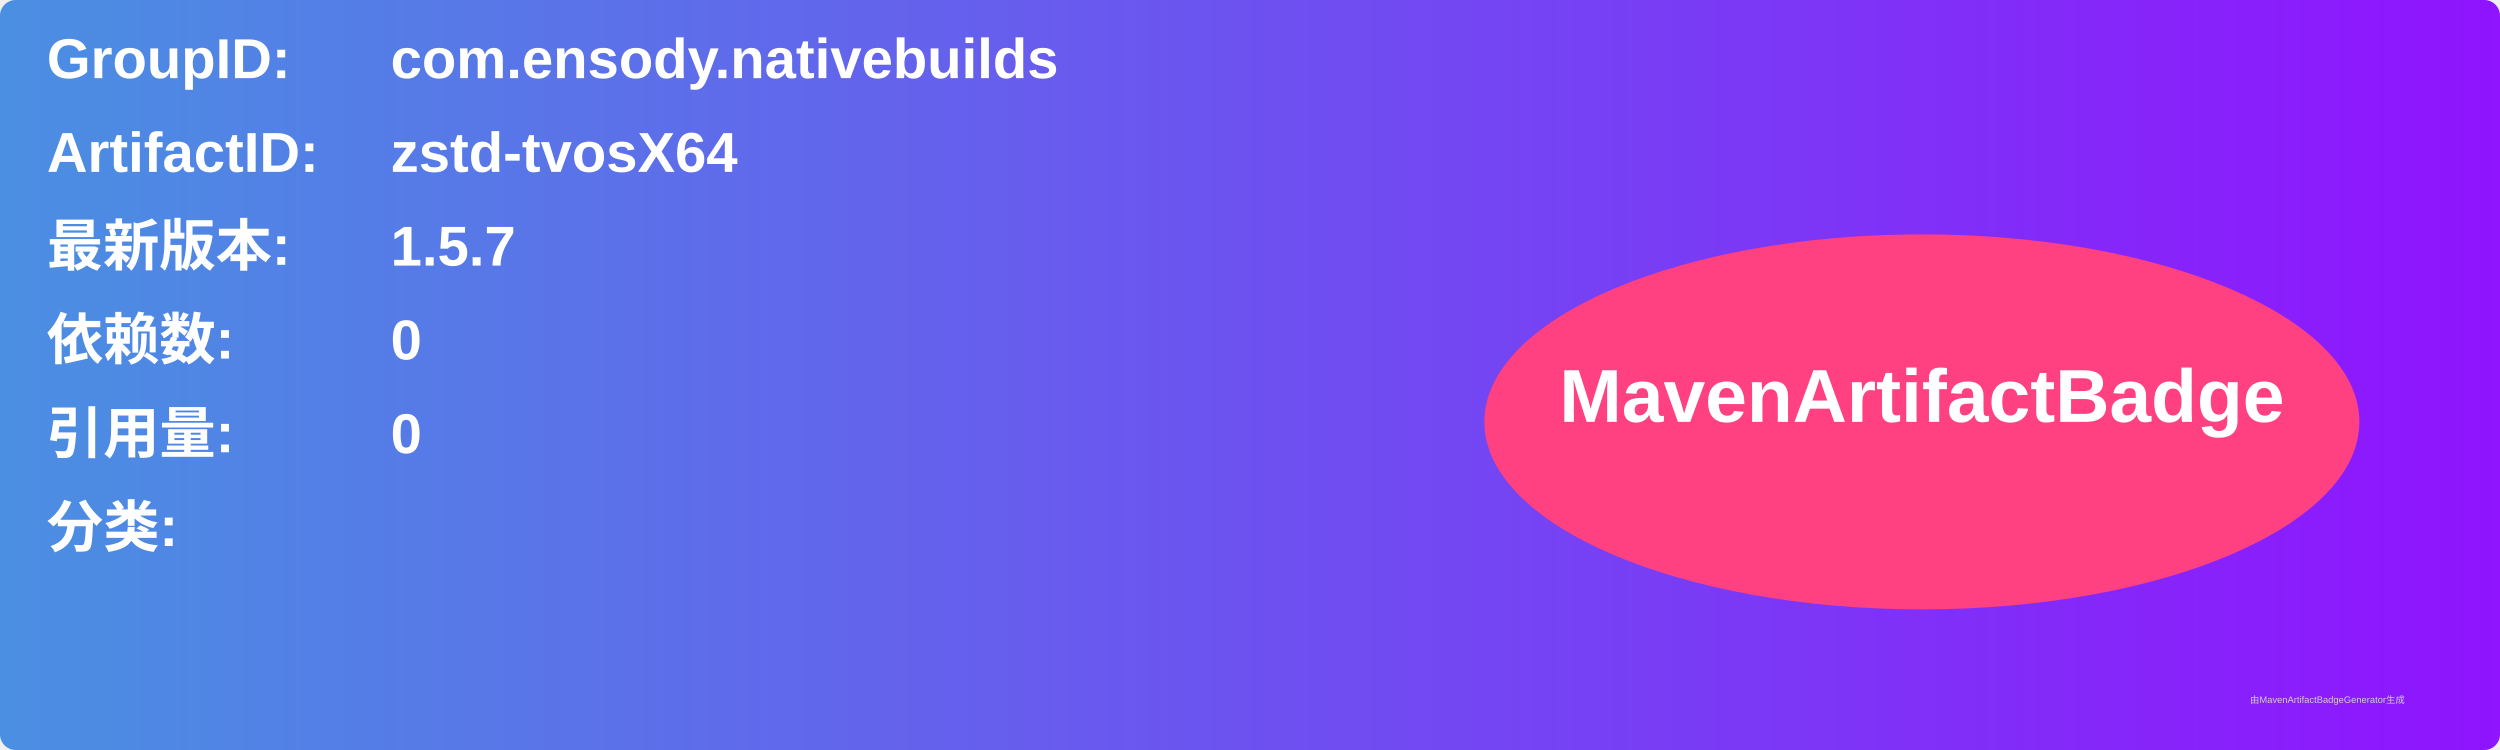
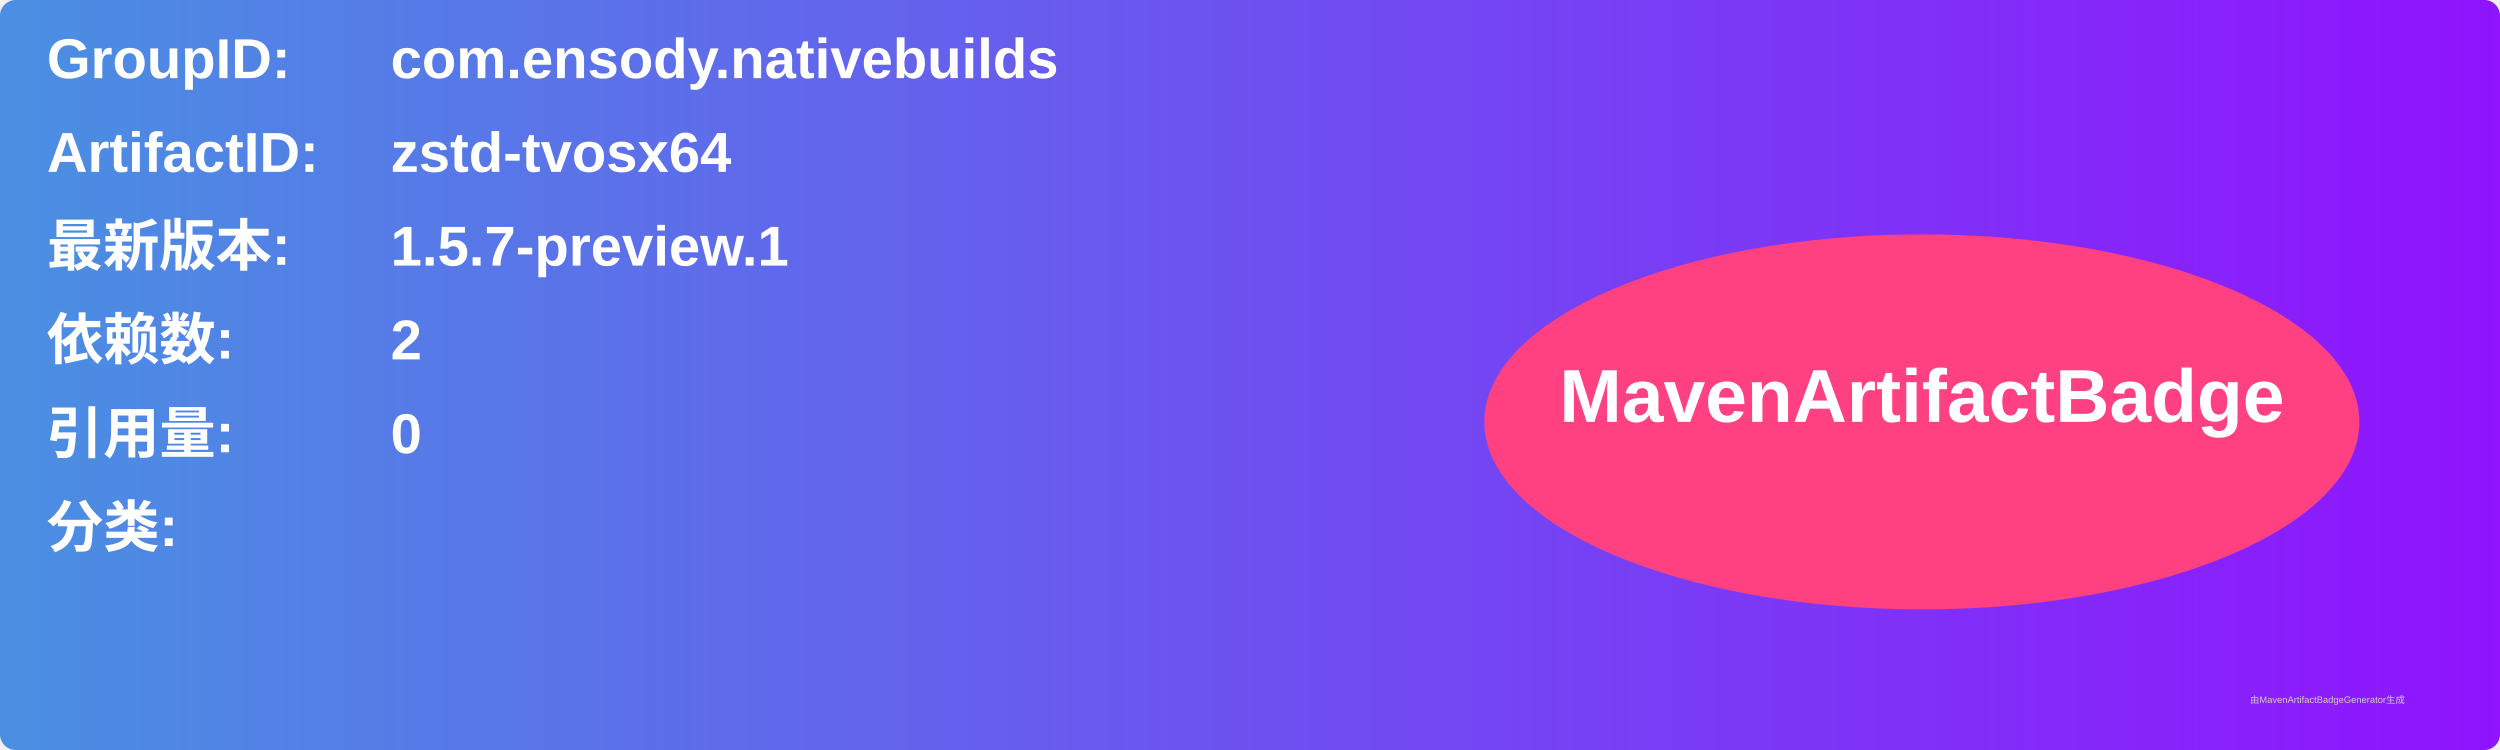
<svg xmlns="http://www.w3.org/2000/svg" width="800" height="240" viewBox="0 0 800 240">
  <linearGradient id="grad" x1="0%" y1="0%" x2="100%" y2="0%">
    <stop offset="0%" stop-color="#4a90e2" />
    <stop offset="100%" stop-color="#9013fe" />
  </linearGradient>
  <rect width="100%" height="100%" rx="5" ry="5" fill="url(#grad)" />
  <g transform="translate(15, 15)">
    <text x="0" y="10" font-family="Arial" font-size="18" fill="white" font-weight="bold" width="260">GroupID:</text>
    <text x="110" y="10" font-family="Arial" font-size="18" fill="white" font-weight="bold" width="460">com.ensody.nativebuilds</text>
    <text x="0" y="40" font-family="Arial" font-size="18" fill="white" font-weight="bold" width="260">ArtifactID:</text>
-     <text x="110" y="40" font-family="Arial" font-size="18" fill="white" font-weight="bold" width="460">zstd-tvosX64</text>
+     <text x="110" y="40" font-family="Arial" font-size="18" fill="white" font-weight="bold" width="460">zstd-tvosx64</text>
    <text x="0" y="70" font-family="Arial" font-size="18" fill="white" font-weight="bold">最新版本:</text>
    <text x="110" y="70" font-family="Arial" font-size="18" fill="white" font-weight="bold">
-       <tspan font-weight="bold">1.5.7</tspan>
+       <tspan font-weight="bold">1.5.7-preview.1</tspan>
    </text>
    <text x="0" y="100" font-family="Arial" font-size="18" fill="white" font-weight="bold">依赖数: </text>
    <text x="110" y="100" font-family="Arial" font-size="18" fill="white">
-       <tspan font-weight="bold">0</tspan>
+       <tspan font-weight="bold">2</tspan>
    </text>
    <text x="0" y="130" font-family="Arial" font-size="18" fill="white" font-weight="bold">引用量: </text>
    <text x="110" y="130" font-family="Arial" font-size="18" fill="white">
      <tspan font-weight="bold">0</tspan>
    </text>
    <text x="0" y="160" font-family="Arial" font-size="18" fill="white" font-weight="bold">分类:</text>
    <text x="10" y="190" font-family="Arial" font-size="10" fill="white">
      <tspan font-weight="bold" />
    </text>
    <ellipse cx="600" cy="120" rx="140" ry="60" fill="#ff4081" />
    <text x="600" y="120" text-anchor="middle" font-family="Arial" font-size="24" fill="white" font-weight="bold">MavenArtifactBadge</text>
  </g>
  <text x="720" y="225" font-family="Arial" font-size="3" fill="#d0d0d0">由MavenArtifactBadgeGenerator生成</text>
</svg>
